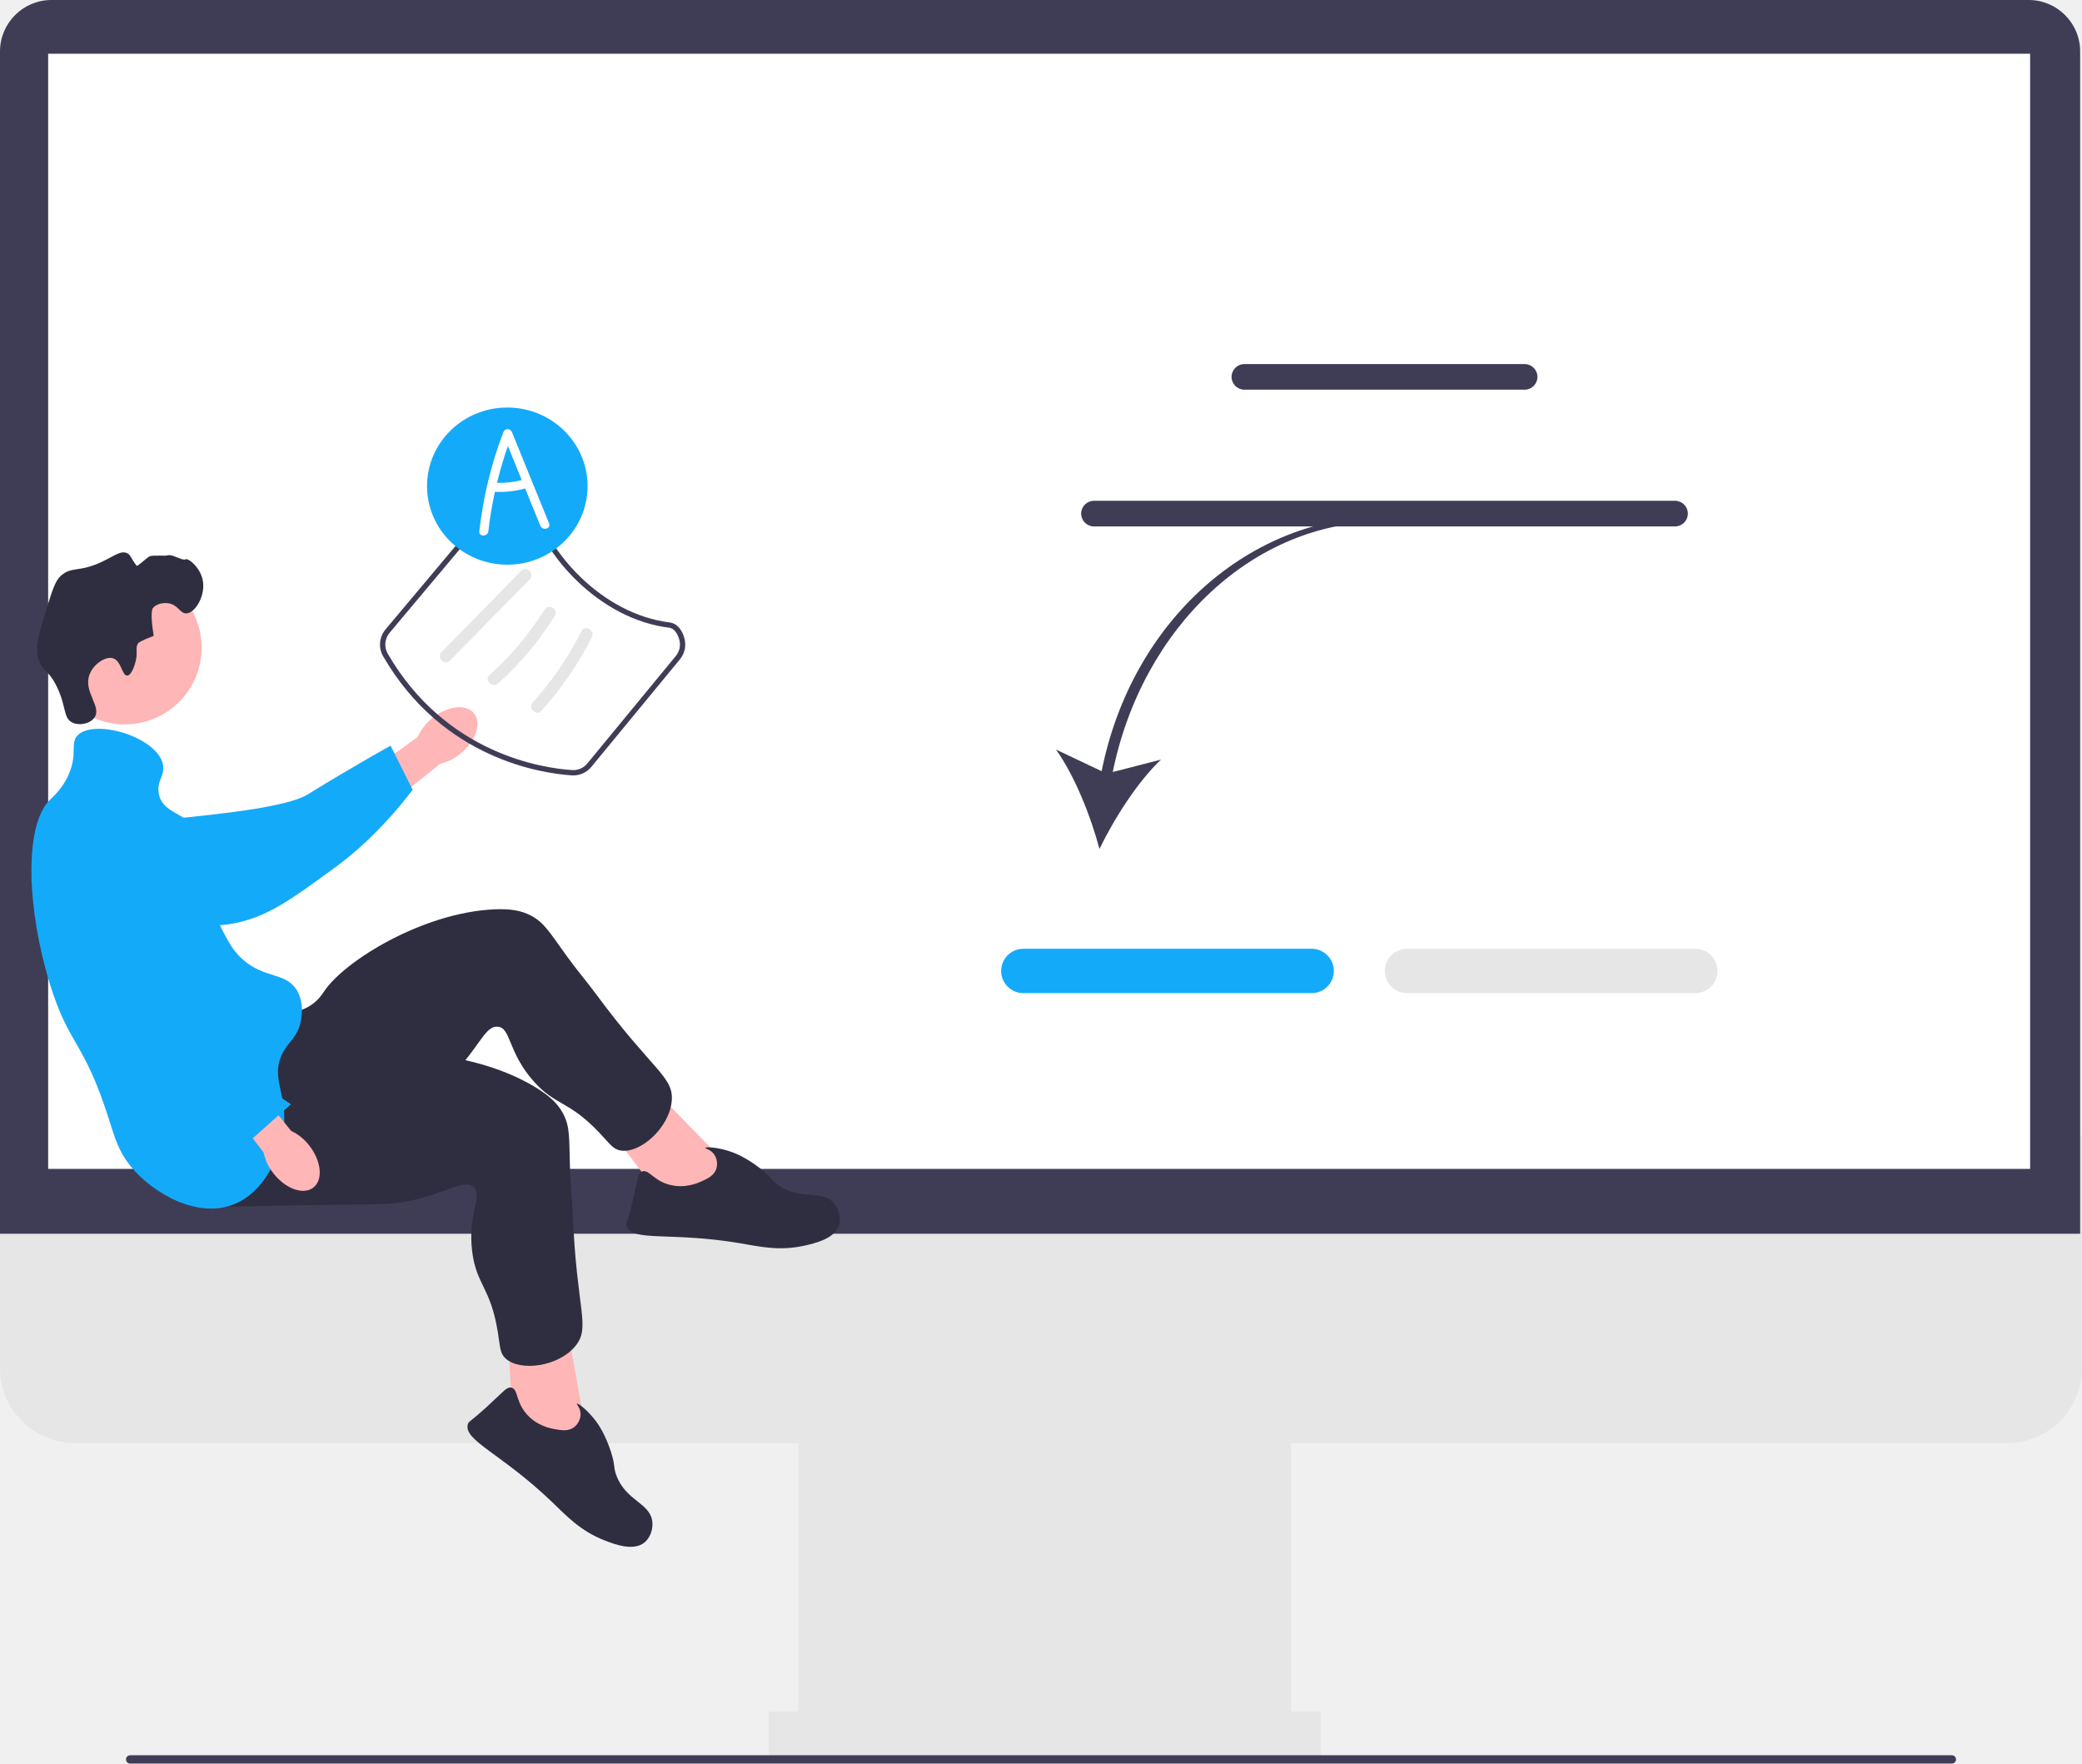
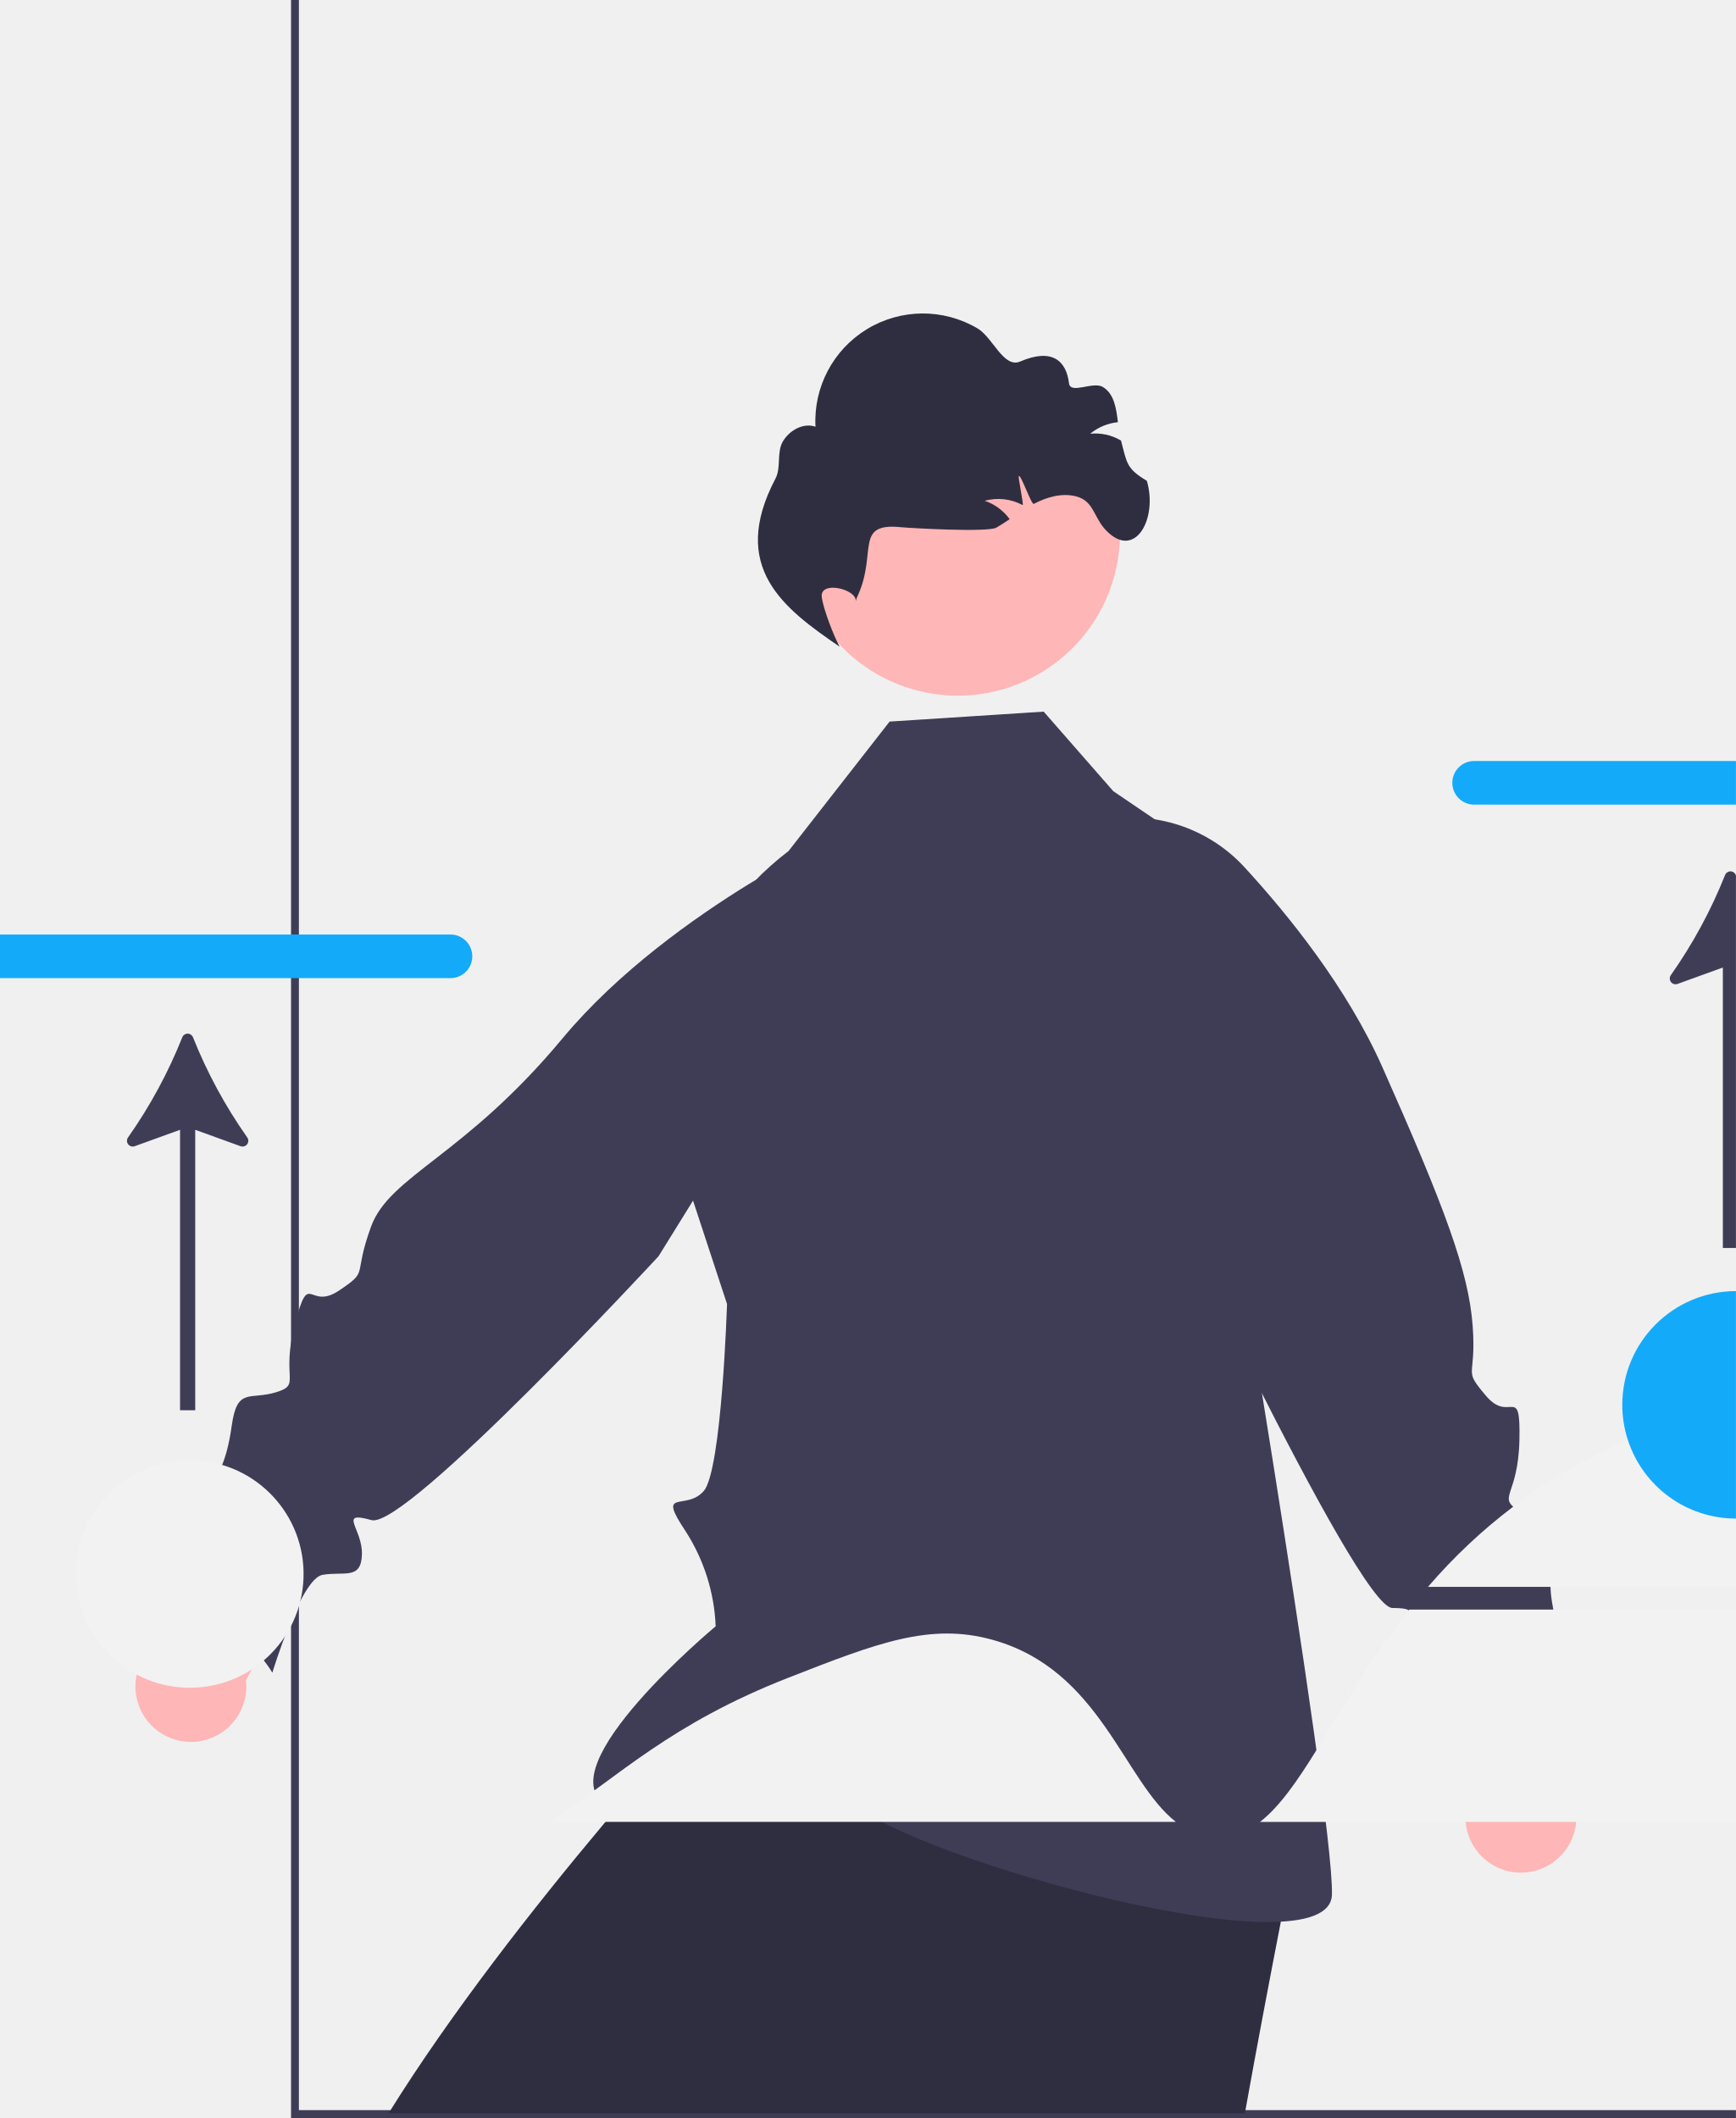
- <svg xmlns="http://www.w3.org/2000/svg" width="596.912" height="505.575" viewBox="0 0 596.912 505.575">
-   <g>
-     <path d="M575.427,413.696H21.485c-11.847,0-21.485-9.638-21.485-21.485v-66.671H596.912v66.671c0,11.847-9.638,21.485-21.485,21.485Z" fill="#e6e6e6" />
-     <rect x="228.887" y="402.544" width="141.262" height="100.901" fill="#e6e6e6" />
-     <rect x="220.39" y="490.7" width="158.256" height="12.745" fill="#e6e6e6" />
-     <path d="M596.381,353.686H0V14.744C0,6.614,6.614,0,14.744,0H581.637c8.13,0,14.744,6.614,14.744,14.744V353.686Z" fill="#3f3d56" />
-     <rect x="13.808" y="15.401" width="568.234" height="319.698" fill="#fff" />
-   </g>
-   <g>
-     <path id="uuid-25324785-d0f2-4f1c-ad19-f4bb5410ff47-956" d="M123.853,205.949c4.349-3.594,9.729-4.263,12.015-1.494,2.287,2.768,.614,7.924-3.737,11.519-1.718,1.46-3.761,2.487-5.958,2.995l-18.62,14.994-6.85-8.888,19.083-13.838c.914-2.062,2.308-3.875,4.066-5.288Z" fill="#ffb6b6" />
-     <path d="M16.233,239.779c-.009-.663-.003-6.447,4.279-10.103,4.919-4.199,11.86-2.5,14.294-1.904,5.624,1.377,6.085,3.79,11.366,6.268,9.88,4.637-2.499,2.264,3.38,.777,2.035-.515,31.312-2.545,38.6-7.031,14.174-8.724,23.831-14.013,23.831-14.013l6.313,12.626s-9.129,12.694-21.977,22.097c-13.179,9.646-19.769,14.469-29.783,16.332-.862,.16-22.072,3.782-39.155-8.981-3.897-2.911-11.036-8.245-11.147-16.07Z" fill="#14aafa" />
-     <circle cx="35.816" cy="185.675" r="21.993" fill="#ffb6b6" />
-     <g>
-       <polygon points="208.055 333.43 185.405 310.246 173.714 322.442 190.588 344.671 207.326 346.586 208.055 333.43" fill="#ffb6b6" />
-       <path d="M78.726,289.954c1.325,.11,5.535,.953,9.558-1.26,2.746-1.511,4.155-3.757,4.63-4.472,5.901-8.863,28.552-22.684,48.881-23.535,4.604-.193,7.634,.341,10.388,1.776,3.905,2.036,5.464,4.952,10.42,11.783,2.711,3.737,5.71,7.257,8.454,10.97,16.062,21.736,22.151,23.443,21.529,30.411-.691,7.732-9.029,15.067-14.571,14.22-2.27-.347-3.149-1.925-6.181-5.12-8.891-9.368-12.57-7.637-18.9-14.812-7.391-8.377-6.423-15.323-10.279-15.591-3.576-.249-5.095,5.677-12.729,13.548-3.493,3.602-5.98,5.254-13.559,10.511-29.511,20.473-29.982,21.912-35.937,23.544-2.606,.714-21.1,5.785-27.688-2.284-10.31-12.627,14.046-50.682,25.983-49.69Z" fill="#2f2e41" />
-       <path d="M201.13,338.669c1.666-.748,3.614-1.623,4.24-3.634,.424-1.361,.18-3.039-.697-4.198-1.011-1.338-2.508-1.514-2.448-1.751,.092-.36,3.632-.22,7.517,1.154,.733,.259,4.055,1.473,8.28,4.772,3.385,2.643,2.93,3.173,5.053,4.697,6.516,4.678,12.628,.991,16.154,5.378,1.361,1.693,1.941,4.097,1.369,6.04-1.15,3.903-6.743,5.246-9.8,5.94-7.362,1.67-12.933,.307-18.752-.674-19.787-3.334-30.904-.298-32.392-4.881-.282-.868,.176-.794,1.702-7.16,1.506-6.284,1.456-8.009,2.739-8.513,1.93-.757,3.227,2.688,8.089,3.867,4.309,1.045,7.865-.552,8.944-1.036Z" fill="#2f2e41" />
-     </g>
-     <g>
-       <polygon points="167.788 409.275 162.065 377.372 145.542 380.899 147.023 408.768 159.798 419.751 167.788 409.275" fill="#ffb6b6" />
-       <path d="M85.188,300.678c1.034,.835,4.044,3.897,8.617,4.325,3.121,.292,5.548-.776,6.342-1.1,9.86-4.02,36.364-2.737,53.662,7.974,3.917,2.426,6.125,4.569,7.598,7.303,2.088,3.877,1.741,7.166,2.006,15.601,.145,4.614,.65,9.211,.835,13.824,1.085,27.005,5.165,31.836,.737,37.253-4.913,6.01-15.932,7.397-20.042,3.584-1.683-1.561-1.524-3.361-2.239-7.707-2.097-12.744-6.112-13.378-7.321-22.869-1.411-11.082,3.29-16.286,.25-18.673-2.819-2.214-7.404,1.836-18.141,4.063-4.913,1.019-7.899,.989-17.122,1.084-35.915,.369-37.113,1.295-42.957-.698-2.557-.872-20.707-7.062-21.628-17.438-1.44-16.237,40.082-34.049,49.402-26.526Z" fill="#2f2e41" />
-       <path d="M159.116,409.722c1.798,.316,3.901,.687,5.549-.626,1.115-.888,1.855-2.414,1.781-3.865-.086-1.675-1.225-2.661-1.042-2.823,.279-.246,3.128,1.858,5.572,5.176,.461,.626,2.528,3.496,4.172,8.598,1.317,4.088,.643,4.27,1.543,6.723,2.765,7.53,9.893,7.911,10.347,13.521,.175,2.165-.694,4.48-2.26,5.767-3.143,2.584-8.525,.555-11.444-.588-7.029-2.752-10.874-7.009-15.138-11.087-14.5-13.87-25.404-17.6-24.062-22.228,.254-.876,.591-.558,5.429-4.969,4.775-4.354,5.703-5.81,7.046-5.506,2.023,.457,1.16,4.036,4.522,7.742,2.979,3.284,6.818,3.96,7.983,4.165Z" fill="#2f2e41" />
-     </g>
-     <path d="M38.815,189.879c.856-3.063-.219-4.179,.877-5.554,0-0,.441-.553,4.384-2.046h0c-1.163-6.75-.292-7.892-.292-7.892,1.004-1.316,3.015-1.634,4.384-1.461,2.896,.364,3.408,2.982,5.261,2.923,2.56-.081,5.63-5.205,4.677-9.646-.777-3.622-4.129-6.313-4.969-5.846-.833,.463-3.832-1.578-4.969-1.169-.777,.279-4.432-.092-5.261,.292-.905,.42-3.498,3.035-3.745,2.705-1.722-2.289-1.686-3.089-2.685-3.582-1.771-.874-3.696,.742-7.015,2.338-6.83,3.285-8.829,1.325-11.984,4.092-1.594,1.398-2.448,4.069-4.092,9.353-2.299,7.391-3.449,11.086-2.338,14.615,1.132,3.598,2.8,2.815,5.261,7.892,2.74,5.651,1.796,8.936,4.384,10.23,2.001,1,5.216,.364,6.43-1.461,2.079-3.125-3.294-7.352-1.461-12.276,1.125-3.023,4.595-5.315,6.723-4.677,2.406,.722,2.583,5.036,4.092,4.969,1.292-.057,2.189-3.266,2.338-3.8Z" fill="#2f2e41" />
-     <path d="M22.154,210.924c4.5-5.046,22.832,.177,24.553,8.184,.708,3.294-1.905,4.684-1.169,8.476,1.076,5.547,7.169,5.169,11.692,10.815,6.421,8.016-.194,15.852,7.015,29.229,1.54,2.859,2.839,5.268,5.554,7.6,6.23,5.351,12.027,3.516,15.199,8.476,2.372,3.71,1.397,8.282,1.169,9.353-.936,4.392-3.473,5.462-5.261,9.061-2.975,5.988,.393,10.384,.585,17.538,.239,8.951-4.517,21.358-14.03,25.429-10.687,4.574-23.577-3.001-29.814-10.523-3.722-4.488-4.802-8.628-6.43-13.738-7.277-22.837-11.388-20.772-16.953-38.875-6.362-20.695-7.612-44.941,0-52.613,1.009-1.017,3.786-3.367,5.554-7.6,2.379-5.695,.324-8.556,2.338-10.815Z" fill="#14aafa" />
-     <g>
-       <path id="uuid-91308677-eda7-42a2-9f2e-a07e84038198-957" d="M88.653,328.391c3.489,4.433,4.03,9.827,1.208,12.047-2.822,2.22-7.937,.426-11.427-4.01-1.418-1.753-2.396-3.819-2.852-6.028l-14.547-18.971,7.517-5.733,14.911,18.503c2.04,.962,3.819,2.4,5.19,4.191Z" fill="#ffb6b6" />
-       <path d="M35.377,230.155c.647-.145,6.311-1.319,10.763,2.127,5.115,3.959,4.867,11.1,4.78,13.605-.201,5.786-2.468,6.73-3.817,12.406-2.524,10.619,2.283,20.487,4.938,25.939,.919,1.887,3.872,7.662,9.75,13.881,11.432,12.095,21.632,18.46,21.632,18.46l-10.958,9.74s-17.455-5.32-29.282-15.979c-12.132-10.934-30.789-49.619-34.657-59.043-.333-.812,4.385,12.382,13.393-6.946,2.055-4.409,5.82-12.486,13.457-14.192Z" fill="#14aafa" />
-     </g>
-   </g>
-   <g>
-     <path d="M315.838,221.081l-13.084-6.198c5.366,7.489,9.99,19.185,12.466,28.493,4.191-8.67,10.948-19.278,17.636-25.614l-13.828,3.557c8.521-41.76,40.569-71.739,77.27-71.739l.52-1.508c-38.334,0-72.28,29.564-80.98,73.01Z" fill="#3f3d56" />
-     <path d="M376.057,284.71h-82.668c-3.506,0-6.359-2.853-6.359-6.359s2.853-6.359,6.359-6.359h82.668c3.506,0,6.359,2.853,6.359,6.359s-2.853,6.359-6.359,6.359Z" fill="#14aafa" />
-     <path d="M486.057,284.71h-82.668c-3.506,0-6.359-2.853-6.359-6.359s2.853-6.359,6.359-6.359h82.668c3.506,0,6.359,2.853,6.359,6.359s-2.853,6.359-6.359,6.359Z" fill="#e6e6e6" />
-   </g>
-   <g>
-     <path d="M437.118,111.717h-80.357c-2.026,0-3.674-1.648-3.674-3.674s1.648-3.674,3.674-3.674h80.357c2.026,0,3.674,1.648,3.674,3.674s-1.648,3.674-3.674,3.674Z" fill="#3f3d56" />
-     <path d="M480.239,150.915h-166.598c-2.026,0-3.674-1.648-3.674-3.674s1.648-3.674,3.674-3.674h166.598c2.026,0,3.674,1.648,3.674,3.674,0,2.026-1.648,3.674-3.674,3.674Z" fill="#3f3d56" />
-   </g>
-   <path d="M36.121,504.385c0,.66,.53,1.19,1.19,1.19H559.601c.66,0,1.19-.53,1.19-1.19,0-.66-.53-1.19-1.19-1.19H37.311c-.66,0-1.19,.53-1.19,1.19Z" fill="#3f3d56" />
-   <path d="M164.369,222.297c-.142,0-.283-.005-.425-.014-8.369-.537-37.005-4.589-54.1-34.148-1.409-2.434-1.131-5.528,.69-7.698l31.66-37.722c1.295-1.543,3.295-2.431,5.32-2.407,1.4,.033,4.715,.387,5.358,2.942,3.803,15.097,19.863,32.847,39.177,35.2,1.958,.238,3.529,1.984,4.204,4.672,.526,2.092,.04,4.248-1.335,5.916l-25.362,30.798c-1.288,1.564-3.179,2.461-5.188,2.461Zm-16.976-80.472c-1.547,0-3.052,.693-4.036,1.865l-31.66,37.722c-1.413,1.683-1.629,4.079-.54,5.962,16.719,28.907,44.705,32.868,52.884,33.393,1.67,.112,3.274-.6,4.343-1.897l25.363-30.798c1.065-1.292,1.441-2.961,1.034-4.581-.398-1.586-1.373-3.347-2.916-3.535-19.952-2.43-36.54-20.753-40.466-36.335-.318-1.262-2.232-1.755-3.918-1.795-.03-.001-.06-.001-.09-.001Z" fill="#3f3d56" />
-   <path d="M129.03,189.376l22.826-23.273c1.56-1.591-.884-4.039-2.446-2.446l-22.826,23.273c-1.56,1.591,.884,4.039,2.446,2.446h0Z" fill="#e6e6e6" />
-   <path d="M142.806,195.933c6.3-5.646,11.774-12.184,16.256-19.358,1.183-1.894-1.809-3.632-2.987-1.746-4.334,6.935-9.626,13.199-15.715,18.657-1.661,1.489,.792,3.929,2.446,2.446h0Z" fill="#e6e6e6" />
-   <path d="M155.223,203.784c5.736-6.353,10.618-13.444,14.461-21.093,.997-1.984-1.986-3.738-2.987-1.746-3.714,7.39-8.378,14.253-13.92,20.393-1.489,1.649,.951,4.103,2.446,2.446h0Z" fill="#e6e6e6" />
-   <g>
-     <ellipse cx="145.443" cy="139.357" rx="23.013" ry="22.528" fill="#14aafa" />
-     <path d="M157.417,150.043c-3.539-8.702-7.079-17.403-10.618-26.105-.489-1.202-2.02-1.244-2.497,0-3.497,9.123-5.782,18.643-6.881,28.349-.187,1.653,2.404,1.64,2.59,0,.43-3.798,1.068-7.568,1.888-11.298,2.916,.153,5.857-.174,8.671-.953,1.45,3.565,2.9,7.13,4.35,10.696,.62,1.523,3.126,.857,2.497-.688Zm-14.931-11.614c.872-3.57,1.918-7.098,3.131-10.57l3.969,9.758c-2.325,.61-4.702,.882-7.1,.811Z" fill="#fff" />
-   </g>
+ <svg xmlns="http://www.w3.org/2000/svg" data-name="Layer 1" width="441.22" height="538.35" viewBox="0 0 441.22 538.35">
+   <polygon points="441.22 536.35 441.22 538.35 73.97 538.35 73.97 0 75.97 0 75.97 536.35 441.22 536.35" fill="#3f3d56" />
+   <path d="M707.447,656.16s-1.151,5.868-2.864,14.755c-2.429,12.494-5.952,30.969-8.914,47.535H478.014c15.92-25.635,37.216-52.687,54.161-72.917l1.264-1.516c.548-.646,1.081-1.277,1.614-1.909,6.711-7.932,12.579-14.642,16.959-19.584,0-.014.014-.014.028-.014,5.124-5.77,8.227-9.097,8.227-9.097l5.447,1.586,12.579,3.65,92.571,26.884Z" transform="translate(-379.2667 -181.277)" fill="#2f2e41" />
+   <path d="M717.804,662.806c-.42,20.41-106.11-8.85-122.02-23.37-15.91-14.53-47.01,10.1-62.41.63-15.4-9.48,27.79-45.42,27.79-45.42a48.126,48.126,0,0,0-7.58-24.06c-7.58-11.37,0-5.05,4.57-10.35,4.56-5.3,5.9-47.5,5.9-47.5l-10.35-31.49a75.489,75.489,0,0,1,25.98-83.65l25.69-32.91,39.16-2.53,17.69,20.22,35.37,24-6.18,76.64s1.91,11.38,4.71,28.45c1.91,11.66,4.24,25.99,6.65,41.16C710.024,598.296,718.034,651.576,717.804,662.806Z" transform="translate(-379.2667 -181.277)" fill="#3f3d56" />
+   <path d="M752.785,637.836,743.725,596.718l22.767-8.453,8.032,43.814a14.095,14.095,0,1,1-21.739,5.758Z" transform="translate(-379.2667 -181.277)" fill="#ffb6b6" />
+   <path d="M660.603,389.574l.675-.097a39.04,39.04,0,0,1,34.298,12.235c11.205,12.184,26.068,30.609,35.044,50.808,15.853,35.673,21.922,51.909,22.947,65.738s-2.689,10.628,3.406,17.824,8.784-3.432,8.477,11.191-5.89,14.341-.051,18.08,9.834,1.357,8.477,11.191.231,12.497.487,15.955,8.17,25.814,8.17,25.814-25.276,6.044-35.673,15.853c0,0-.461-24.995-5.506-27.402s-9.834-1.357-8.221-7.734,9.065-9.015.025-9.04-63.359-116.668-63.359-116.668Z" transform="translate(-379.2667 -181.277)" fill="#3f3d56" />
+   <circle cx="622.7" cy="316.877" r="41.224" transform="translate(-169.0979 699.5009) rotate(-80.78252)" fill="#ffb6b6" />
+   <path d="M670.75,303.482c2.825,9.456-2.891,20.271-10.306,12.663-3.247-3.332-3.106-7.481-7.593-8.681-3.623-.973-7.523.139-10.828,1.893-.59.309-3.232-7.416-3.79-7.081-.368-.246,1.336,7.584.943,7.371a13.099,13.099,0,0,0-9.641-1.084,12.852,12.852,0,0,1,6.351,4.681c-1.106.741-2.227,1.484-3.373,2.143-2.154,1.243-21.802.137-24.28-.111-11.888-1.187-5.995,6.388-10.9,17.282q-.184.409-.372.828l-.189.698c.311-3.07-9.19-5.359-8.639-1.036.391,3.069,3.047,9.89,4.534,12.6-14.253-9.739-28.133-20.17-16.308-42.71,1.517-2.892.232-6.677,1.908-9.497,1.678-2.805,5.175-4.774,8.269-3.704a27.332,27.332,0,0,1,41.147-25.011c3.956,2.322,6.656,10.25,10.885,8.437,8.14-3.489,11.712-.169,12.404,5.535.352,2.899,6.091-.571,8.597.939,2.903,1.753,3.4,5.423,3.836,8.955a13.083,13.083,0,0,0-7.049,2.934,12.802,12.802,0,0,1,7.707,1.653.796.796,0,0,1,.126.072C665.724,299.086,665.567,300.38,670.75,303.482Z" transform="translate(-379.2667 -181.277)" fill="#2f2e41" />
+   <path d="M820.487,374.707v11.09h-66.52a5.545,5.545,0,1,1-.05-11.09Z" transform="translate(-379.2667 -181.277)" fill="#14aafa" />
+   <path d="M442.097,470.373a124.034,124.034,0,0,1-13.783-25.449,1.46,1.46,0,0,0-2.712 0,123.92,123.92,0,0,1-13.78,25.448,1.468,1.468,0,0,0,1.692,2.243l11.515-4.166v71.284h3.855V468.45l11.52,4.167a1.468,1.468,0,0,0,1.692-2.243Z" transform="translate(-379.2667 -181.277)" fill="#3f3d56" />
+   <path d="M820.487,403.797v94.69h-3.33v-71.29l-11.51,4.17a1.468,1.468,0,0,1-1.7-2.24,123.999,123.999,0,0,0,13.78-25.45,1.499,1.499,0,0,1,.82-.82,1.449,1.449,0,0,1,1.89.82C820.457,403.717,820.467,403.757,820.487,403.797Z" transform="translate(-379.2667 -181.277)" fill="#3f3d56" />
+   <path d="M678.135,644.364c-13.336-10.42-19.117-38.594-46.51-46.258-15.977-4.47-29.451.8-52.041,9.637-29.769,11.645-42.887,24.854-60.506,36.621Z" transform="translate(-379.2667 -181.277)" fill="#f2f2f2" />
+   <path d="M820.487,590.397v53.97h-120.97c4.96-3.85,9.42-10.31,14.35-18.25,6.33-10.2,13.45-22.84,23.43-35.52.05-.07.11-.13.16-.2Z" transform="translate(-379.2667 -181.277)" fill="#f2f2f2" />
+   <path d="M820.487,538.317v46.3h-78.27a139.979,139.979,0,0,1,21.64-20.37q3.195-2.445,6.54-4.69a141.765,141.765,0,0,1,22.61-12.29A158.056,158.056,0,0,1,820.487,538.317Z" transform="translate(-379.2667 -181.277)" fill="#f2f2f2" />
+   <path d="M820.487,509.447V567.267a28.906,28.906,0,0,1-27.48-20,28.559,28.559,0,0,1-1.41-8.91A28.914,28.914,0,0,1,820.487,509.447Z" transform="translate(-379.2667 -181.277)" fill="#14aafa" />
+   <path d="M499.307,424.337a5.54,5.54,0,0,1-5.52,5.56h-114.52v-11.09h114.48A5.548,5.548,0,0,1,499.307,424.337Z" transform="translate(-379.2667 -181.277)" fill="#14aafa" />
+   <path d="M441.787,608.357l19.906-37.102L442.085,556.927l-19.65,39.975a14.095,14.095,0,1,0,19.352,11.455Z" transform="translate(-379.2667 -181.277)" fill="#ffb6b6" />
+   <path d="M606.719,403.718l-.623-.277a39.04,39.04,0,0,0-36.333,2.442c-14.098,8.676-33.413,22.362-47.546,39.356-24.961,30.014-43.9,34.81-48.648,47.838s-.304,10.958-8.127,16.225-7.519-5.692-11.202,8.463,1.766,15.403-4.87,17.412-9.832-1.37-11.202,8.463-3.622,11.963-4.809,15.22-14.885,22.617-14.885,22.617,22.678,12.693,30.014,24.961c0,0,7.244-23.926,12.754-24.87s9.832,1.37,10.015-5.205-6.271-11.141,2.435-8.706,72.956-67.07,72.956-67.07Z" transform="translate(-379.2667 -181.277)" fill="#3f3d56" />
+   <circle cx="427.513" cy="581.355" r="28.912" transform="translate(-547.0133 808.008) rotate(-88.09296)" fill="#f2f2f2" />
</svg>
